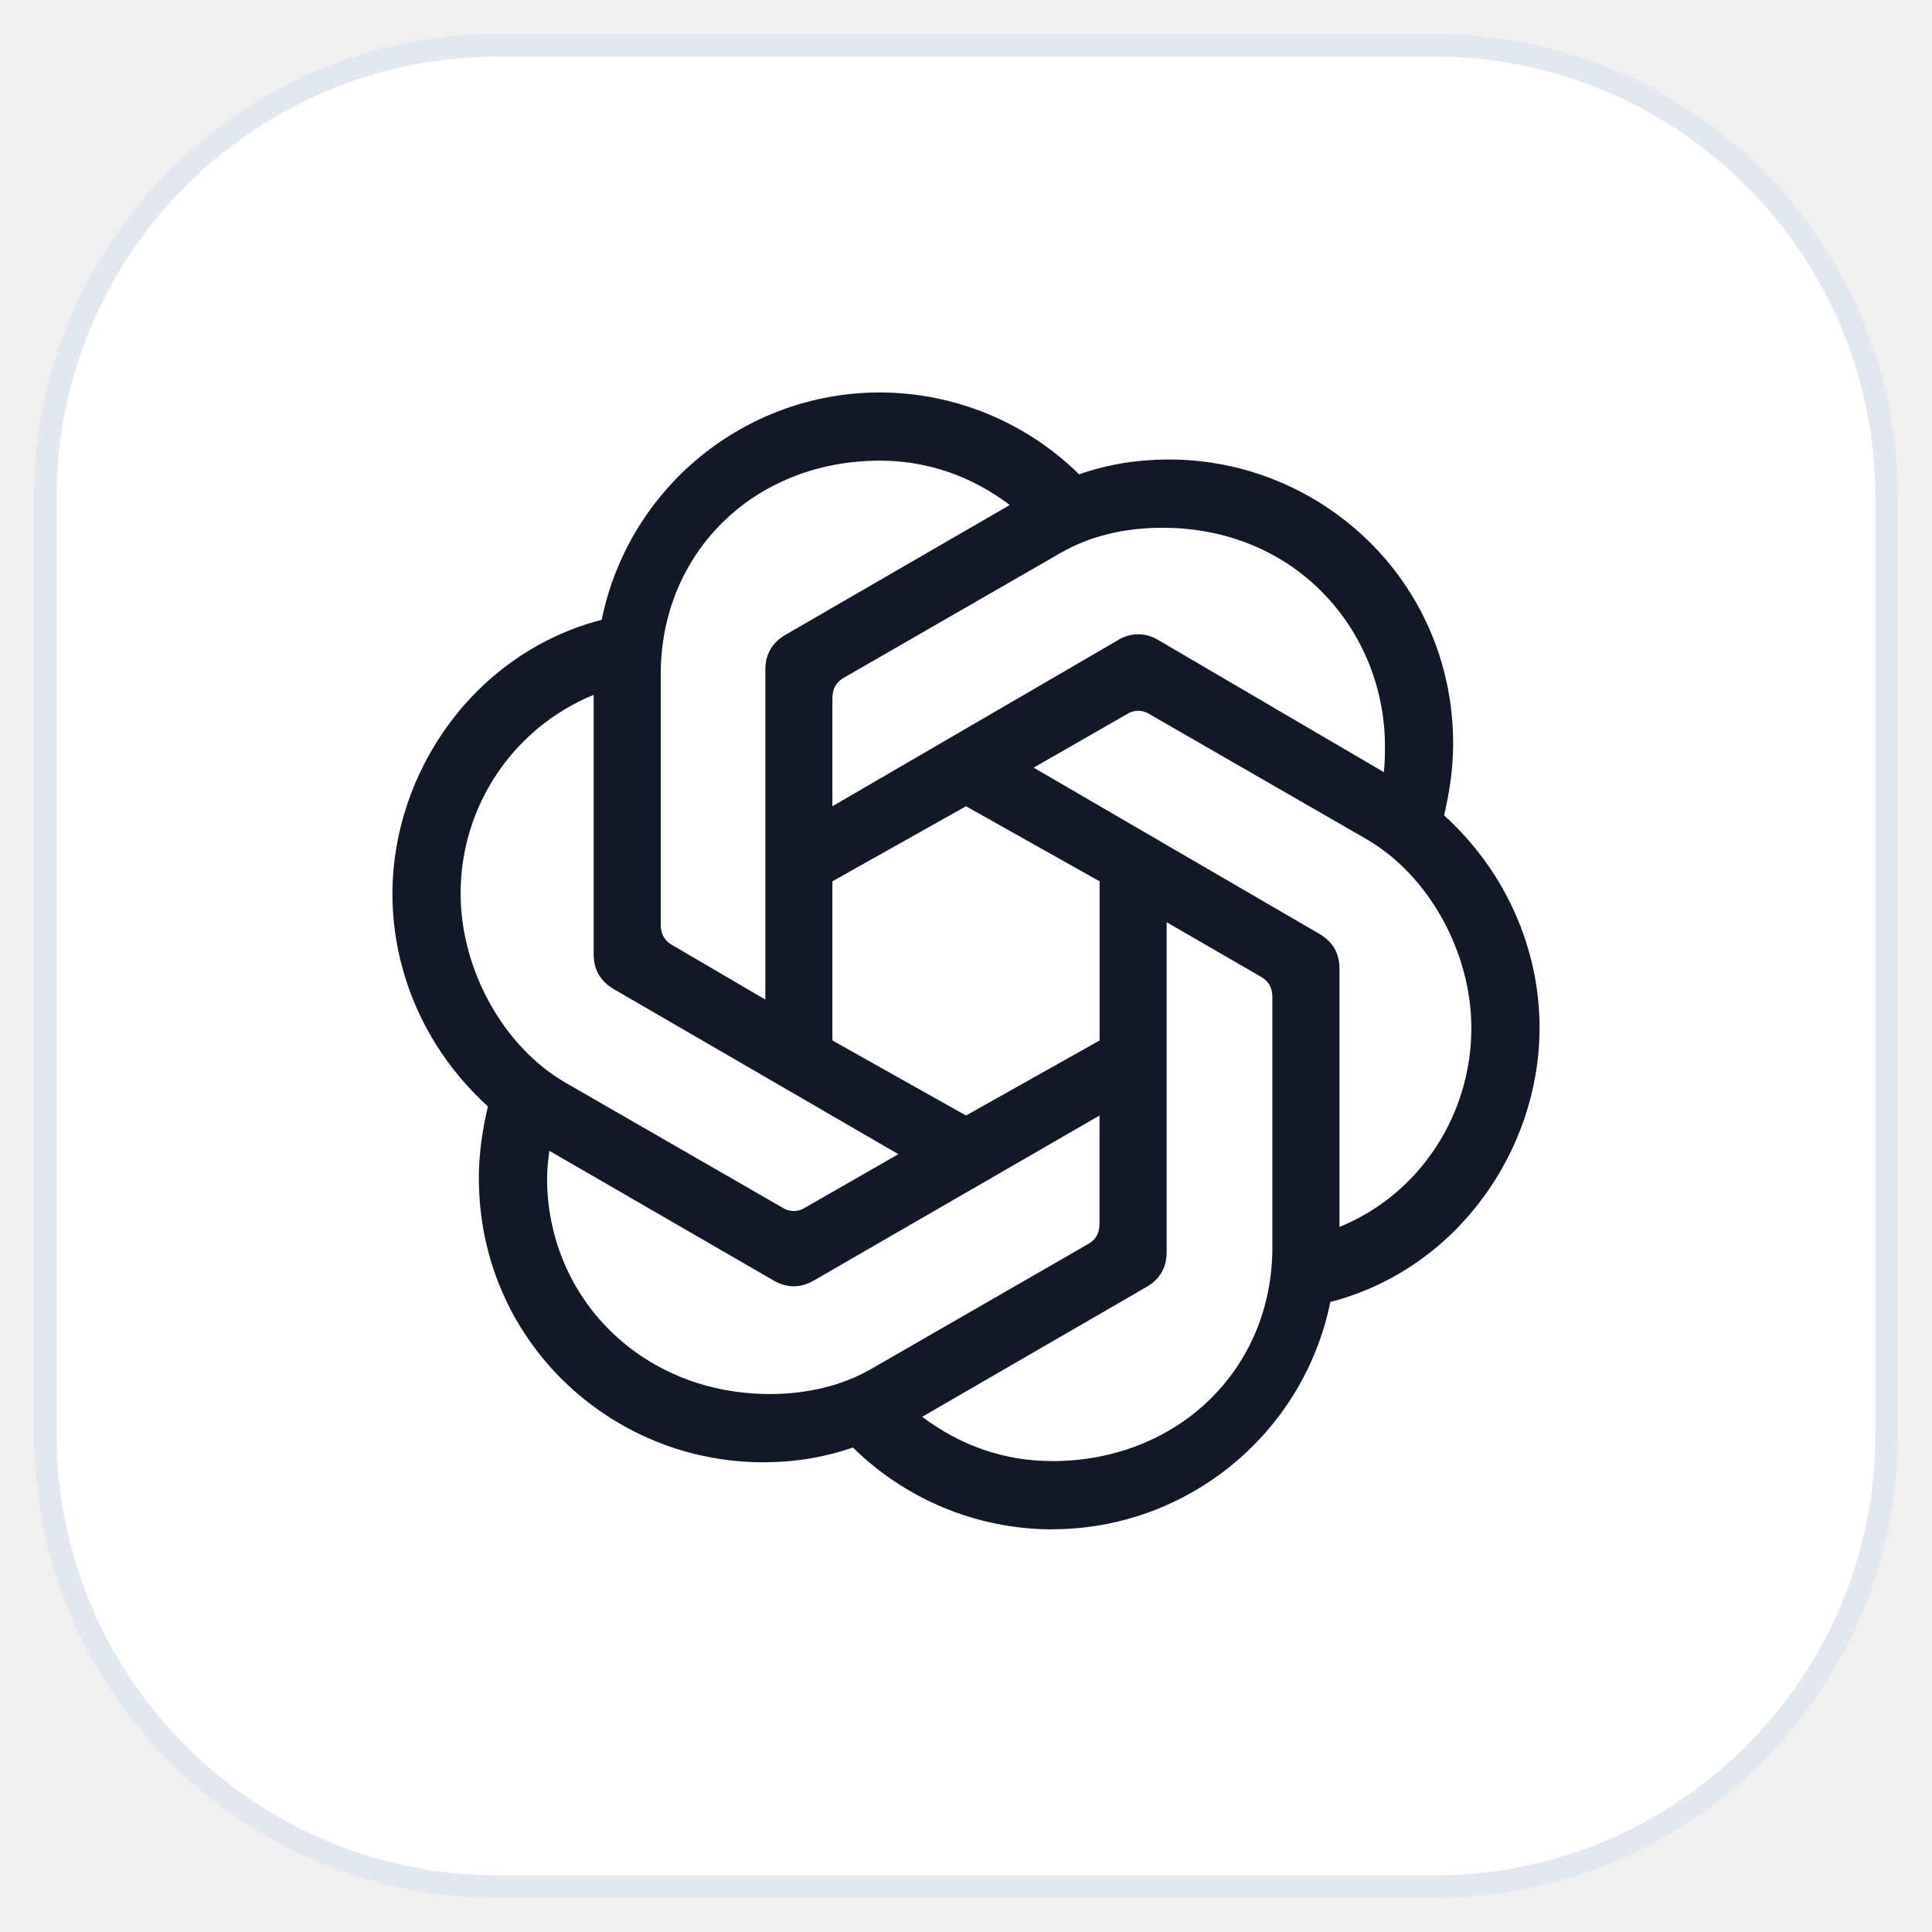
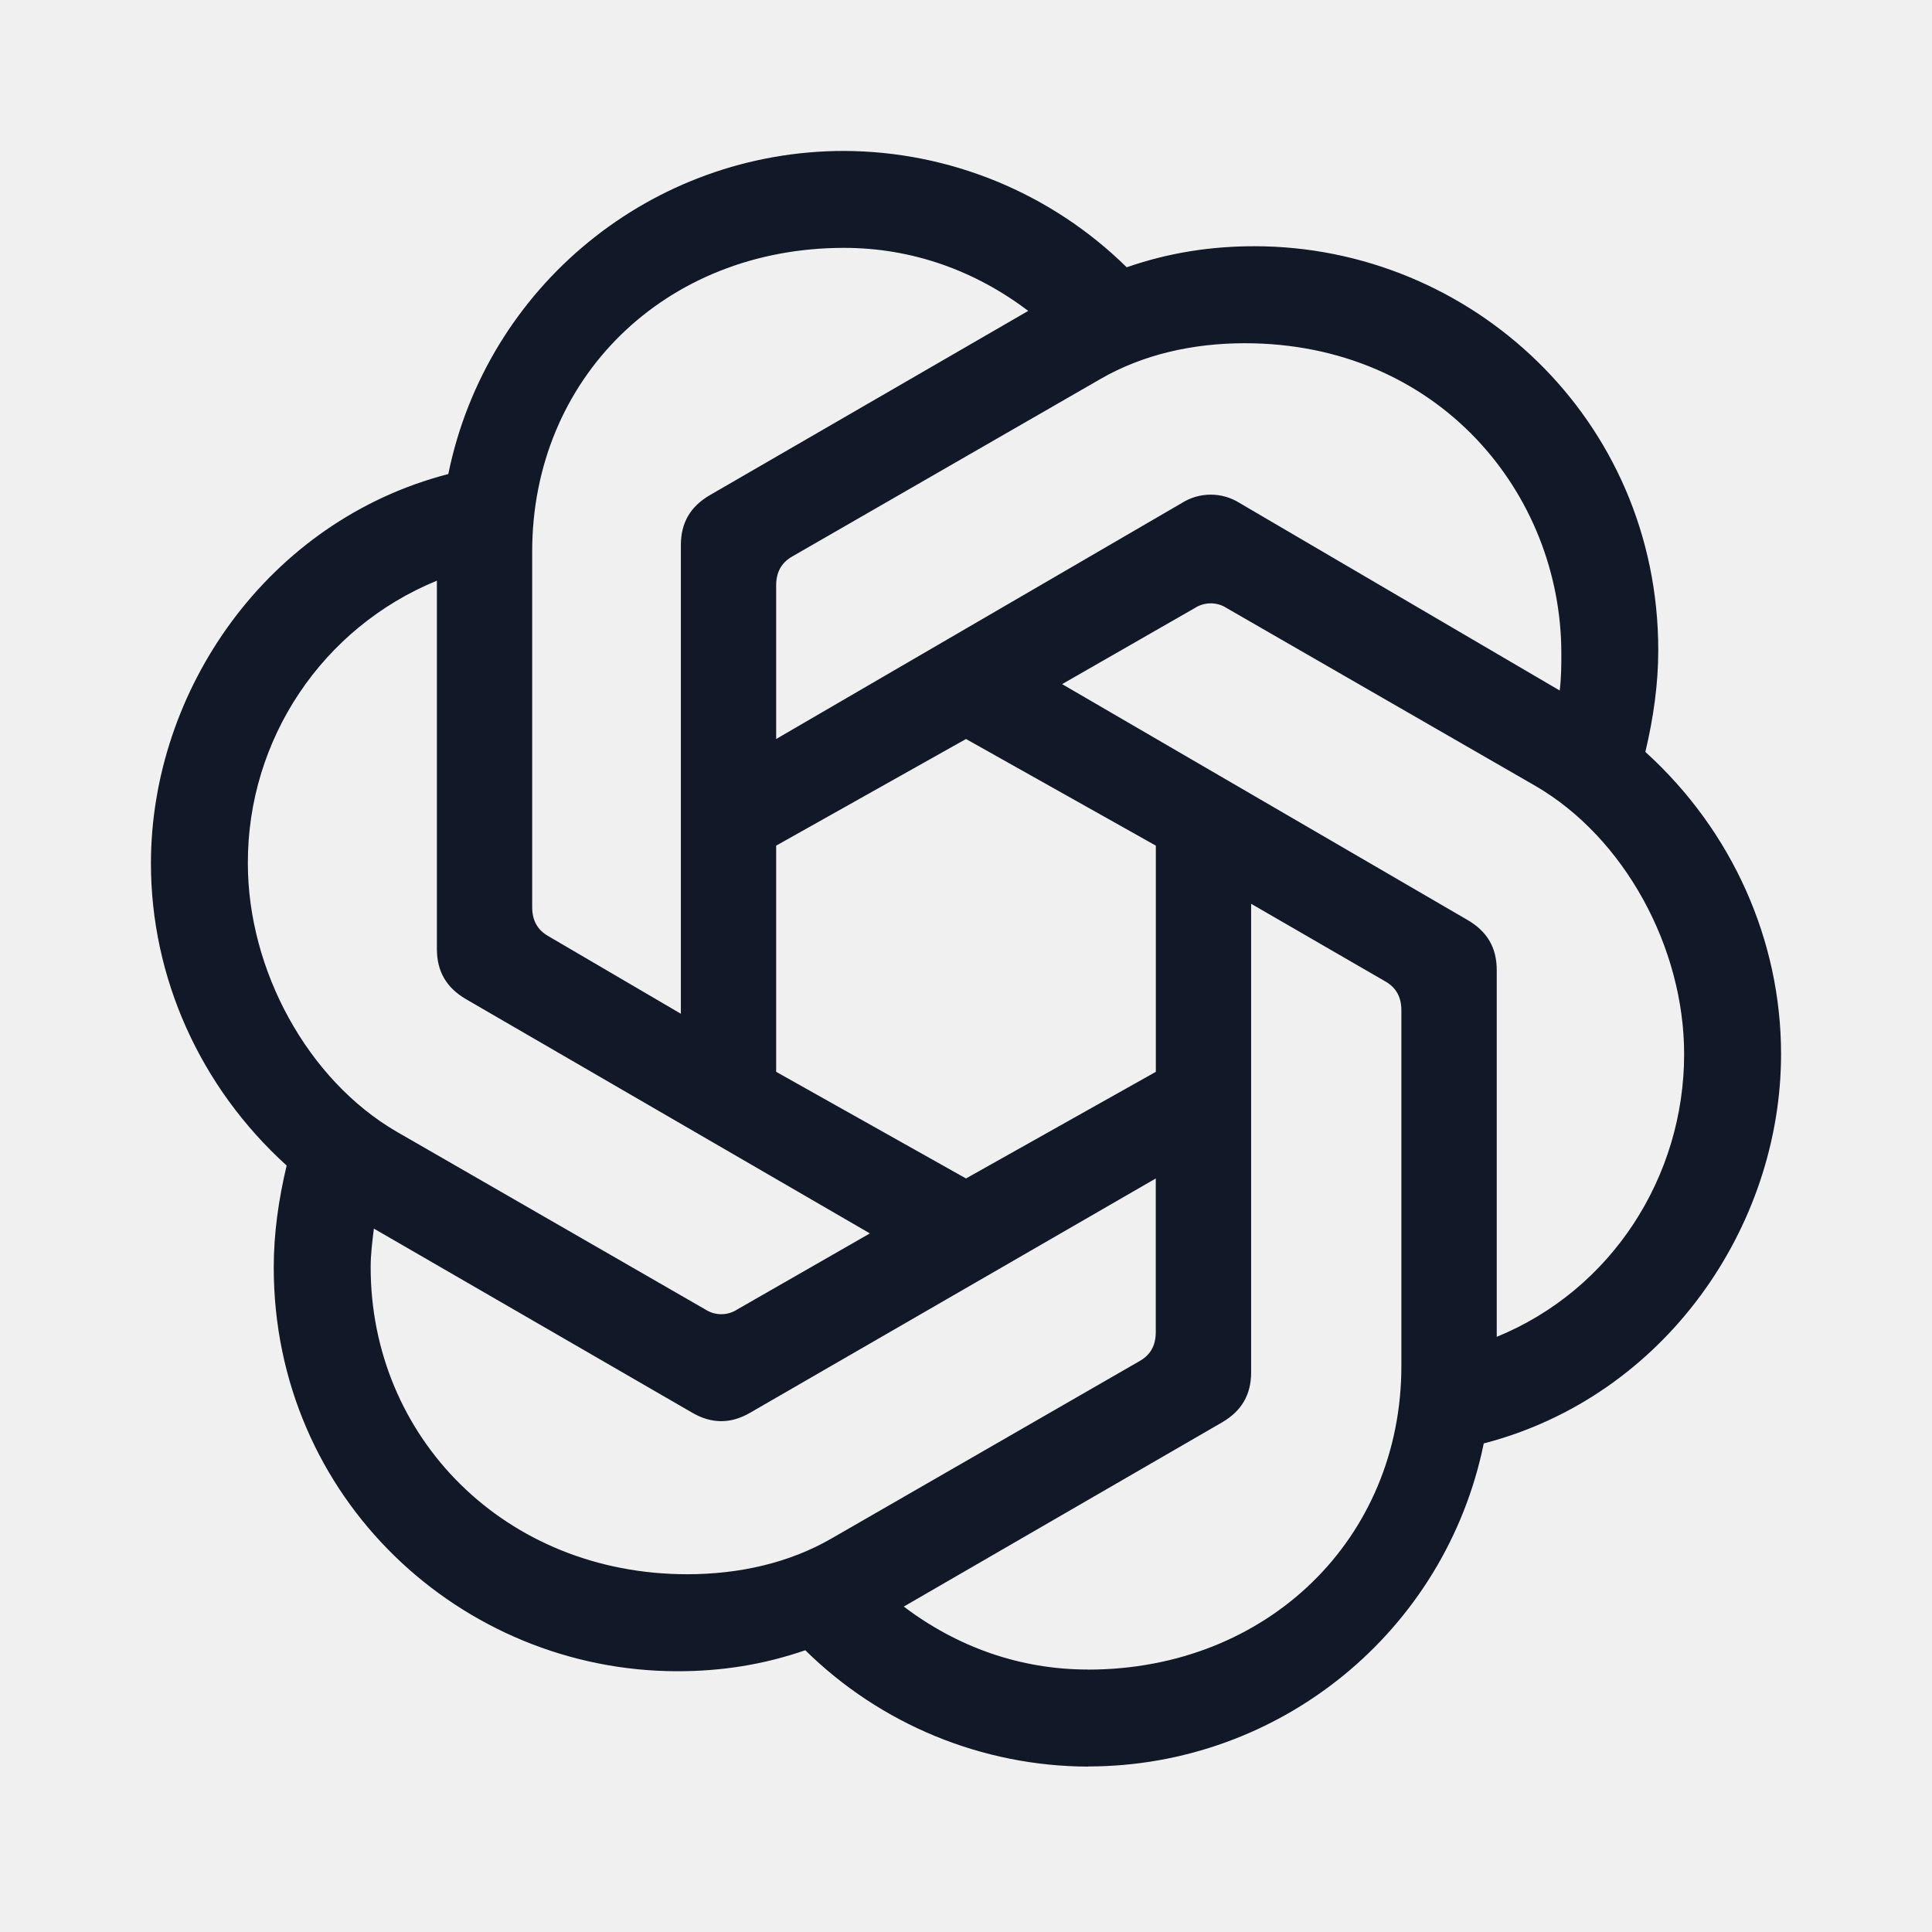
<svg xmlns="http://www.w3.org/2000/svg" width="128" height="128" viewBox="0 0 128 128">
-   <rect x="3" y="3" width="122" height="122" rx="30" fill="#ffffff" stroke="#e2e8f0" stroke-width="1.5" />
-   <svg fill="#111827" fill-rule="evenodd" height="76" style="flex:none;line-height:1" viewBox="0 0 24 24" width="76" x="26" y="26" preserveAspectRatio="xMidYMid meet">
+   <svg fill="#111827" fill-rule="evenodd" height="108" style="flex:none;line-height:1" viewBox="0 0 24 24" width="108" x="10" y="10" preserveAspectRatio="xMidYMid meet">
    <path d="M9.205 8.658v-2.26c0-.19.072-.333.238-.428l4.543-2.616c.619-.357 1.356-.523 2.117-.523 2.854 0 4.662 2.212 4.662 4.566 0 .167 0 .357-.024.547l-4.71-2.759a.797.797 0 00-.856 0l-5.97 3.473zm10.609 8.8V12.06c0-.333-.143-.57-.429-.737l-5.97-3.473 1.95-1.118a.433.433 0 01.476 0l4.543 2.617c1.309.76 2.189 2.378 2.189 3.948 0 1.808-1.07 3.473-2.76 4.163zM7.802 12.703l-1.95-1.142c-.167-.095-.239-.238-.239-.428V5.899c0-2.545 1.95-4.472 4.591-4.472 1 0 1.927.333 2.712.928L8.23 5.067c-.285.166-.428.404-.428.737v6.898zM12 15.128l-2.795-1.57v-3.33L12 8.658l2.795 1.57v3.33L12 15.128zm1.796 7.23c-1 0-1.927-.332-2.712-.927l4.686-2.712c.285-.166.428-.404.428-.737v-6.898l1.974 1.142c.167.095.238.238.238.428v5.233c0 2.545-1.974 4.472-4.614 4.472zm-5.637-5.303l-4.544-2.617c-1.308-.761-2.188-2.378-2.188-3.948A4.482 4.482 0 014.21 6.327v5.423c0 .333.143.571.428.738l5.947 3.449-1.95 1.118a.432.432 0 01-.476 0zm-.262 3.9c-2.688 0-4.662-2.021-4.662-4.519 0-.19.024-.38.047-.57l4.686 2.71c.286.167.571.167.856 0l5.97-3.448v2.26c0 .19-.07.333-.237.428l-4.543 2.616c-.619.357-1.356.523-2.117.523zm5.899 2.83a5.947 5.947 0 005.827-4.756C22.287 18.339 24 15.84 24 13.296c0-1.665-.713-3.282-1.998-4.448.119-.5.19-.999.19-1.498 0-3.401-2.759-5.947-5.946-5.947-.642 0-1.26.095-1.88.31A5.962 5.962 0 0010.205 0a5.947 5.947 0 00-5.827 4.757C1.713 5.447 0 7.945 0 10.49c0 1.666.713 3.283 1.998 4.448-.119.5-.19 1-.19 1.499 0 3.401 2.759 5.946 5.946 5.946.642 0 1.26-.095 1.88-.309a5.96 5.96 0 004.162 1.713z" />
  </svg>
</svg>
